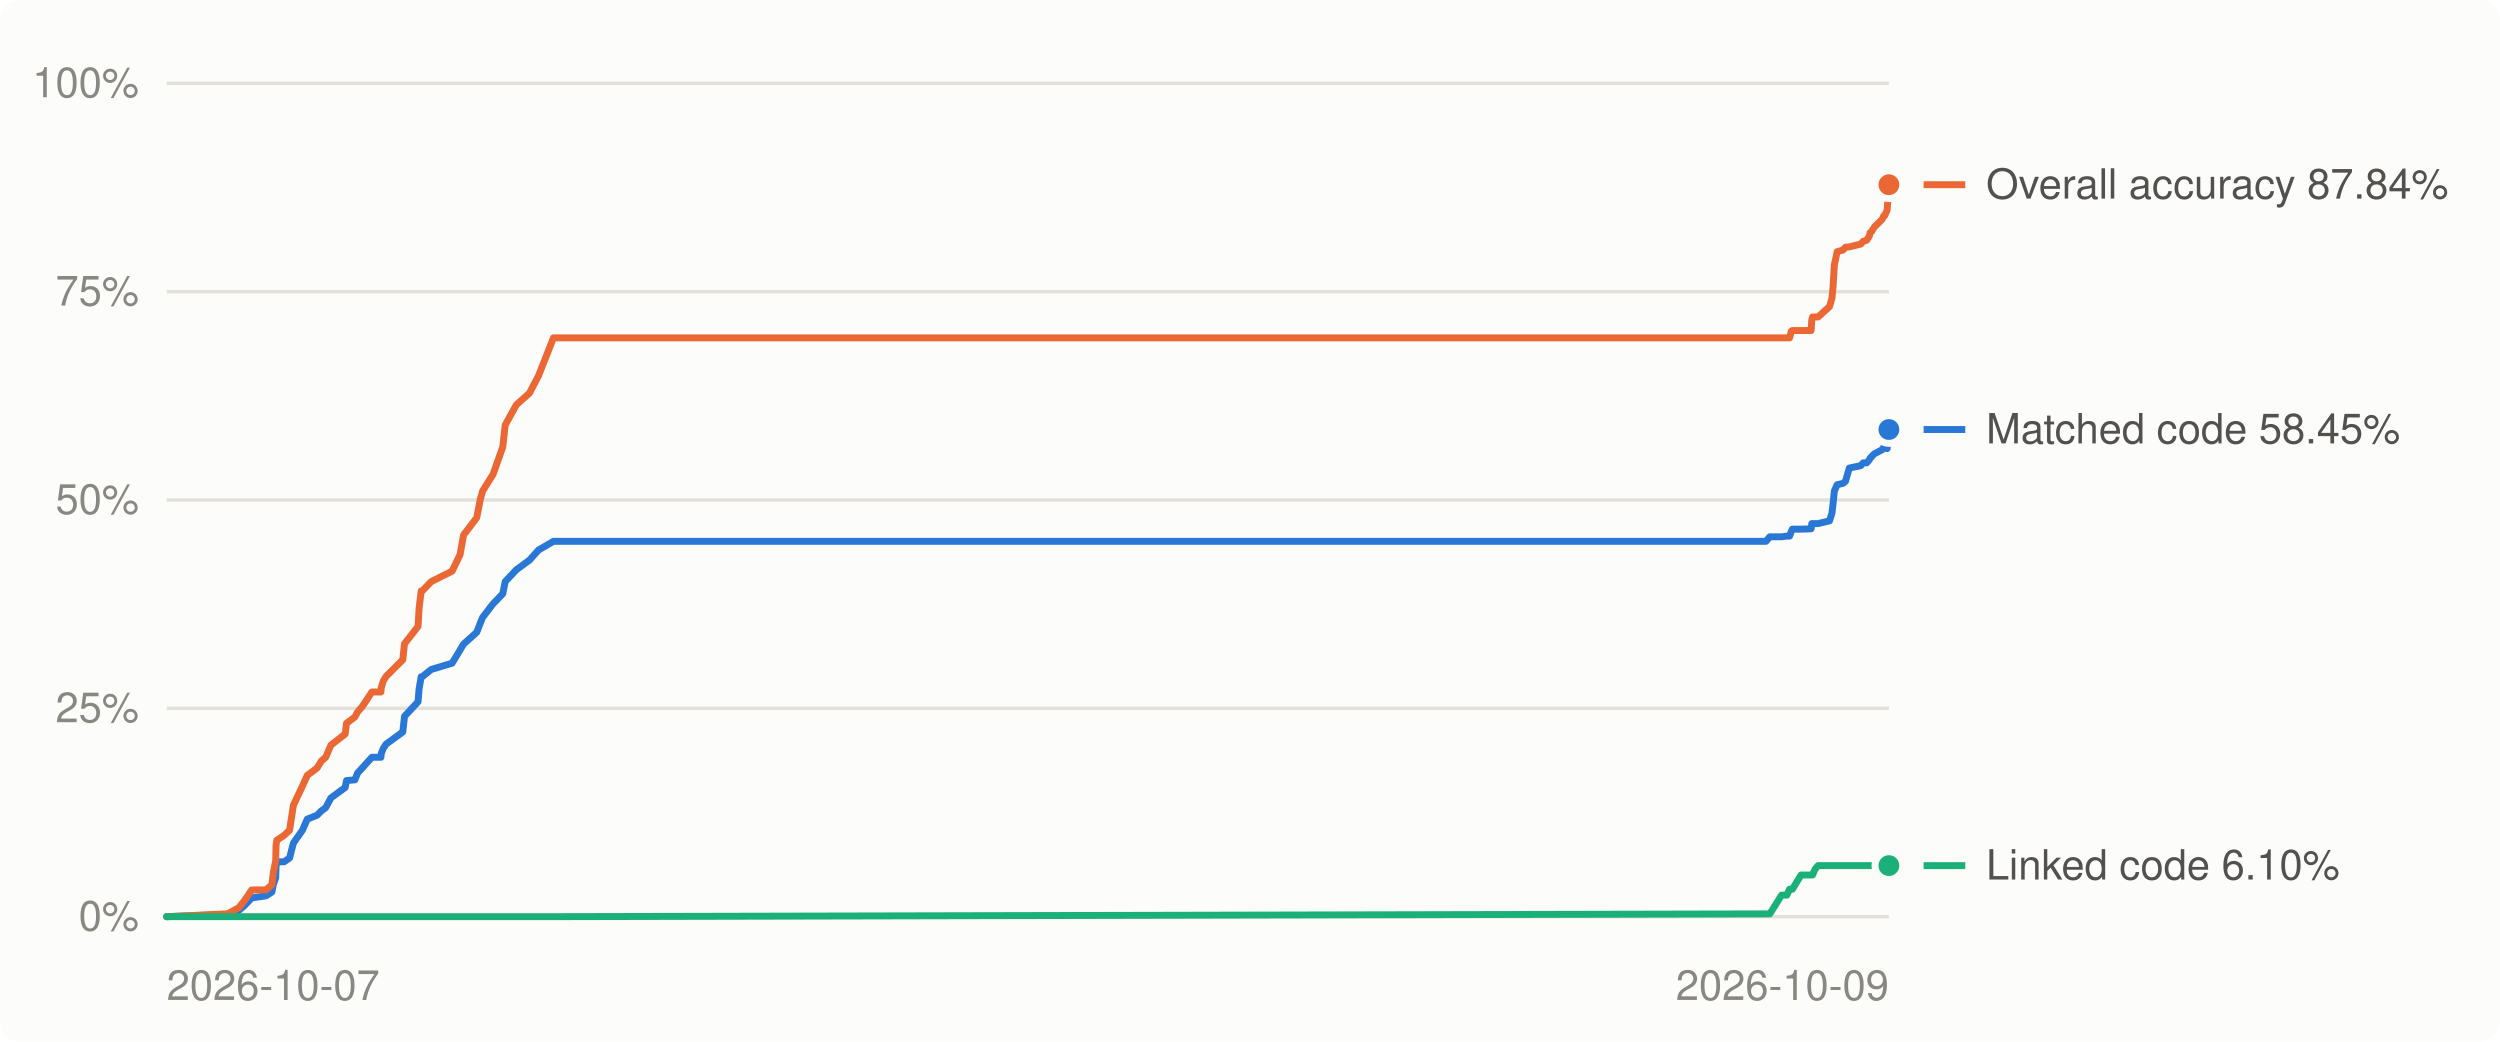
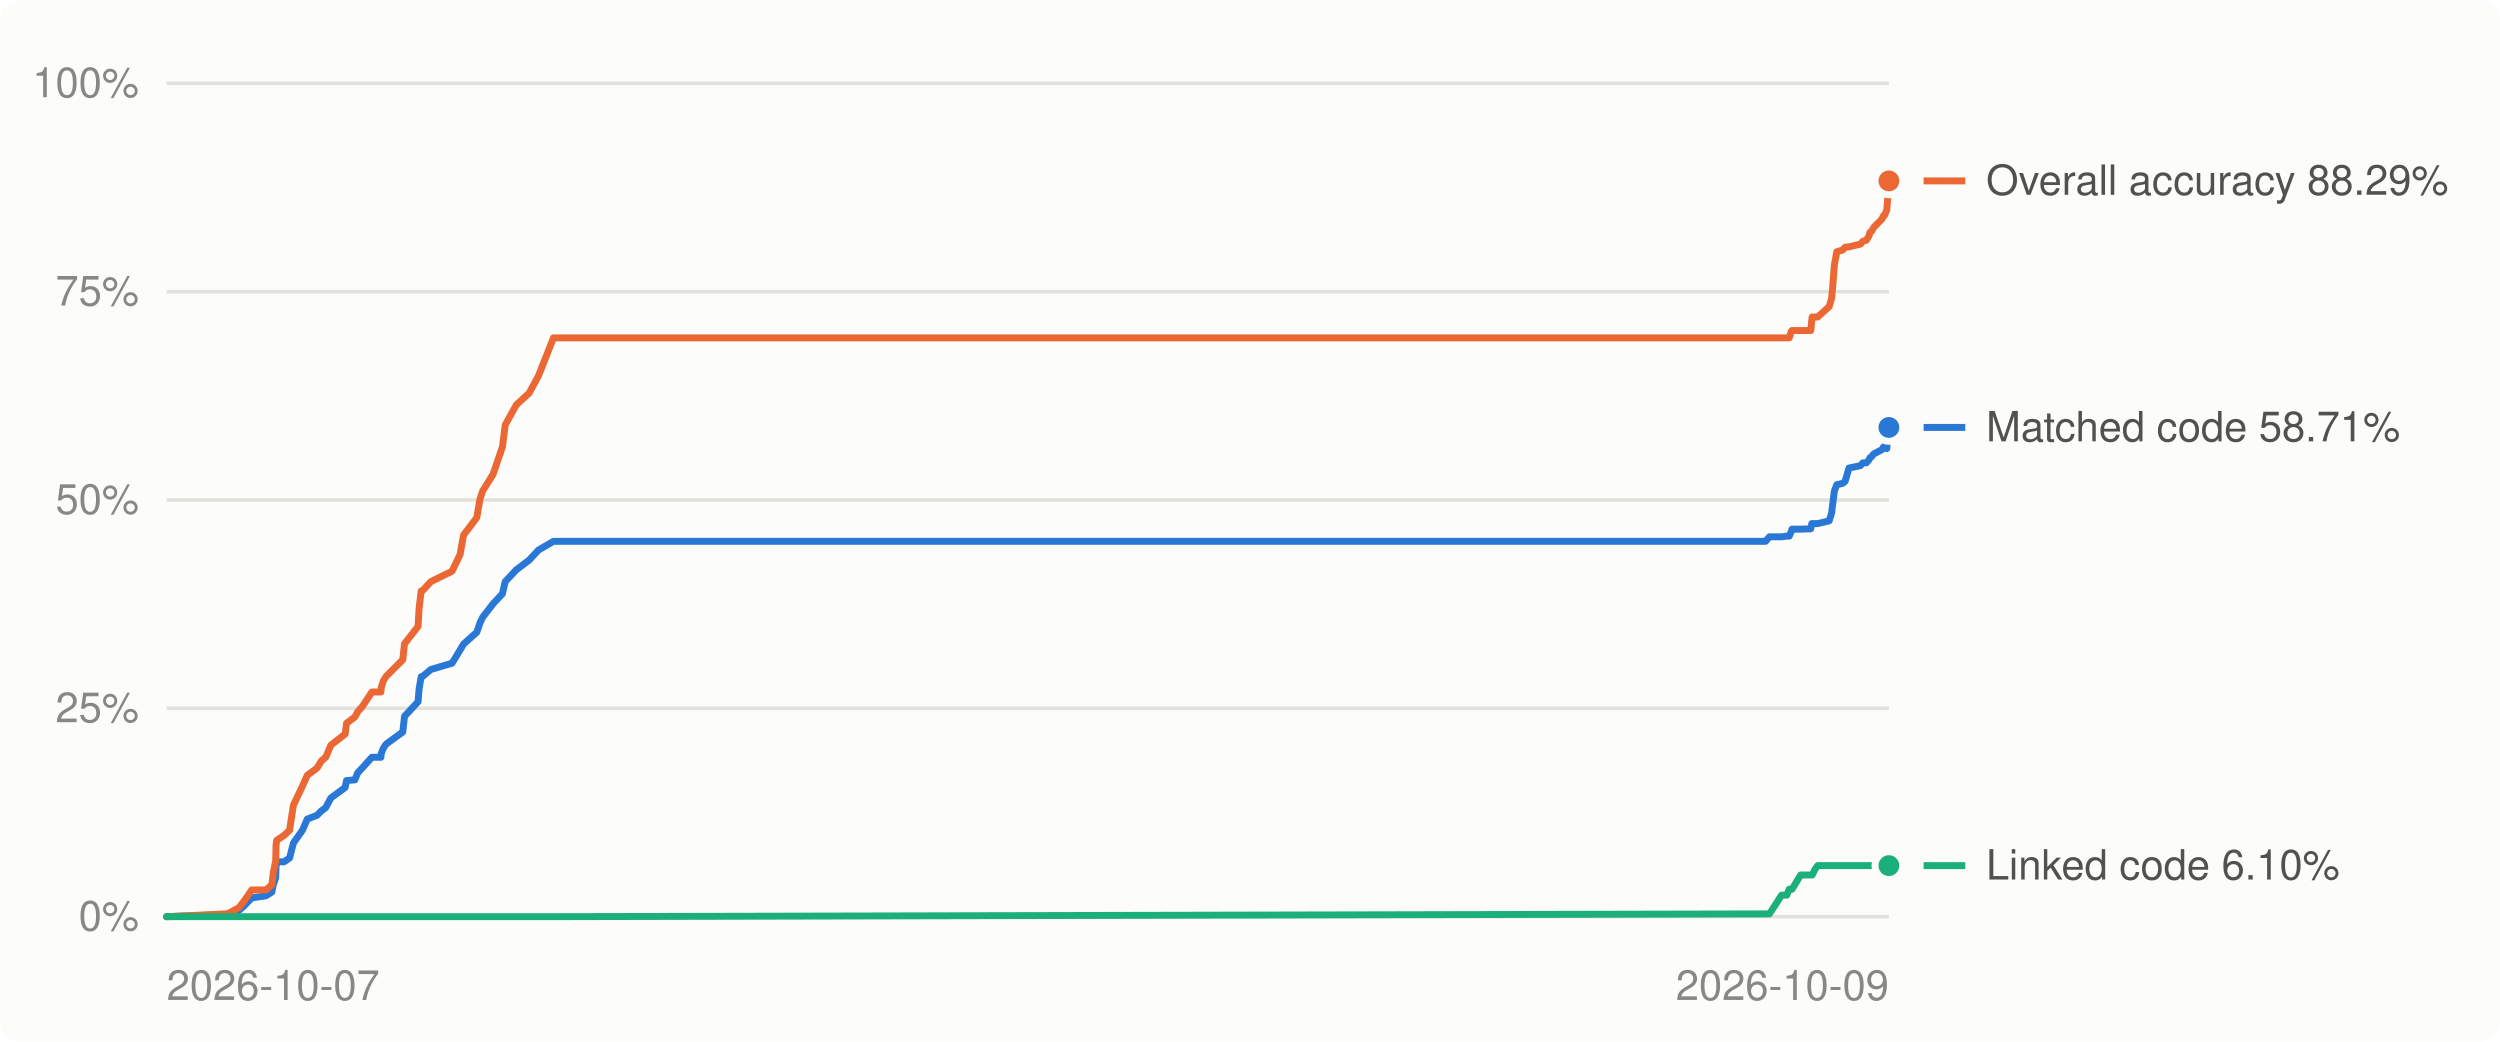
<svg xmlns="http://www.w3.org/2000/svg" viewBox="0 0 720 300" width="720" height="300" role="img" aria-label="Decompilation progress over time">
  <style>
.bg{fill:#fcfcfb}.grid{stroke:#e1e0d9}.muted{fill:#898781}.lbl{fill:#52514e}.ln0{stroke:#2a78d6}.dot0{fill:#2a78d6;stroke:#fcfcfb}.ln1{stroke:#eb6834}.dot1{fill:#eb6834;stroke:#fcfcfb}.ln2{stroke:#1baf7a}.dot2{fill:#1baf7a;stroke:#fcfcfb}
@media (prefers-color-scheme: dark){.bg{fill:#1a1a19}.grid{stroke:#2c2c2a}.muted{fill:#898781}.lbl{fill:#c3c2b7}.ln0{stroke:#3987e5}.dot0{fill:#3987e5;stroke:#1a1a19}.ln1{stroke:#d95926}.dot1{fill:#d95926;stroke:#1a1a19}.ln2{stroke:#199e70}.dot2{fill:#199e70;stroke:#1a1a19}}
text{font:12px -apple-system,BlinkMacSystemFont,'Segoe UI',Helvetica,Arial,sans-serif}
</style>
  <rect class="bg" width="720" height="300" rx="6" />
  <line x1="48" x2="544" y1="264.0" y2="264.0" class="grid" stroke-width="1" />
  <text x="40" y="268.0" class="muted" text-anchor="end">0%</text>
  <line x1="48" x2="544" y1="204.0" y2="204.0" class="grid" stroke-width="1" />
  <text x="40" y="208.0" class="muted" text-anchor="end">25%</text>
  <line x1="48" x2="544" y1="144.0" y2="144.0" class="grid" stroke-width="1" />
  <text x="40" y="148.0" class="muted" text-anchor="end">50%</text>
  <line x1="48" x2="544" y1="84.0" y2="84.0" class="grid" stroke-width="1" />
  <text x="40" y="88.0" class="muted" text-anchor="end">75%</text>
  <line x1="48" x2="544" y1="24.0" y2="24.0" class="grid" stroke-width="1" />
  <text x="40" y="28.0" class="muted" text-anchor="end">100%</text>
  <text class="muted" x="48.0" y="288" text-anchor="start">2026-10-07</text>
  <text class="muted" x="544.0" y="288" text-anchor="end">2026-10-09</text>
-   <polyline points="48.0,264.0 64.9,263.4 65.7,263.3 68.8,262.2 70.3,260.9 72.5,258.6 76.6,258.0 78.3,256.9 78.7,254.8 79.4,252.8 79.5,249.7 79.7,248.2 81.8,248.2 83.4,247.1 84.5,242.8 87.1,239.1 88.5,235.9 91.3,234.8 92.6,233.5 93.8,232.6 95.3,229.8 99.4,226.8 99.8,224.8 102.2,224.6 103.0,222.6 104.4,221.1 107.1,218.1 109.7,218.1 109.8,217.0 110.4,215.5 111.2,214.3 116.0,210.8 116.5,206.3 120.4,202.1 120.7,198.4 121.3,194.9 121.6,194.9 124.2,192.8 130.2,191.0 132.5,187.2 133.5,185.5 137.3,182.1 138.3,179.5 139.0,177.8 142.0,173.9 144.8,171.0 145.5,167.5 148.7,164.1 152.5,161.3 155.1,158.4 159.4,155.9 508.6,155.9 509.7,154.6 513.1,154.6 514.6,154.4 515.4,154.4 515.9,153.0 516.2,152.4 518.7,152.4 521.6,152.3 521.8,150.8 522.0,150.8 522.7,150.8 523.6,150.8 526.9,150.0 527.6,147.8 527.9,145.3 528.3,141.4 529.1,139.6 530.8,139.2 531.5,138.6 532.6,134.8 535.9,134.1 536.6,133.3 537.6,133.3 538.4,132.4 538.6,131.9 539.1,131.5 539.1,131.4 539.5,131.0 539.8,130.7 542.1,129.5 542.5,128.8 542.8,128.7 543.0,128.2 543.5,129.2 543.6,127.6 543.7,127.0 544.0,123.7" fill="none" class="ln0" stroke-width="2" stroke-linejoin="round" stroke-linecap="round" />
-   <polyline points="48.0,264.0 64.9,263.2 65.7,263.1 68.8,261.4 70.3,259.5 72.5,256.3 76.6,256.3 78.3,254.8 78.7,251.4 79.4,247.9 79.5,243.5 79.7,242.0 81.8,240.6 83.4,239.1 84.5,231.9 87.1,226.4 88.5,223.3 91.3,221.2 92.6,219.1 93.8,218.1 95.3,214.6 99.4,211.4 99.8,208.3 102.2,206.5 103.0,205.0 104.4,203.4 107.1,199.3 109.7,199.3 109.8,198.0 110.4,196.1 111.2,194.8 116.0,190.0 116.5,185.4 120.4,180.4 120.7,175.2 121.3,170.2 121.6,170.2 124.2,167.5 130.2,164.5 132.5,159.7 133.5,154.1 137.3,149.1 138.3,143.9 139.0,141.4 142.0,136.6 144.8,128.7 145.5,122.4 148.7,116.6 152.5,113.2 155.1,108.2 159.4,97.3 508.6,97.3 509.7,97.3 513.1,97.3 514.6,97.3 515.4,97.3 515.9,95.4 516.2,95.2 518.7,95.2 521.6,95.2 521.8,92.1 522.0,91.3 522.7,91.3 523.6,91.3 526.9,88.3 527.6,85.9 527.9,82.9 528.3,76.3 529.1,72.5 530.8,72.0 531.5,71.2 532.6,71.1 535.9,70.3 536.6,69.5 537.6,69.2 538.4,67.9 538.6,67.0 539.1,66.6 539.1,66.5 539.5,65.9 539.8,65.4 542.1,63.1 542.5,62.2 542.8,62.1 543.0,61.6 543.5,60.5 543.6,58.9 543.7,57.9 544.0,53.2" fill="none" class="ln1" stroke-width="2" stroke-linejoin="round" stroke-linecap="round" />
-   <polyline points="48.0,264.0 64.9,264.0 65.7,264.0 68.8,264.0 70.3,264.0 72.5,264.0 76.6,264.0 78.3,264.0 78.7,264.0 79.4,264.0 79.5,264.0 79.7,264.0 81.8,264.0 83.4,264.0 84.5,264.0 87.1,264.0 88.5,264.0 91.3,264.0 92.6,264.0 93.8,264.0 95.3,264.0 99.4,264.0 99.8,264.0 102.2,264.0 103.0,264.0 104.4,264.0 107.1,264.0 109.7,264.0 109.8,264.0 110.4,264.0 111.2,264.0 116.0,264.0 116.5,264.0 120.4,264.0 120.7,264.0 121.3,264.0 121.6,264.0 124.2,264.0 130.2,264.0 132.5,264.0 133.5,264.0 137.3,264.0 138.3,264.0 139.0,264.0 142.0,264.0 144.8,264.0 145.5,264.0 148.7,264.0 152.5,264.0 155.1,264.0 159.4,264.0 508.6,263.2 509.7,263.2 513.1,257.8 514.6,257.8 515.4,256.1 515.9,256.1 516.2,256.1 518.7,252.0 521.6,252.0 521.8,252.0 522.0,252.0 522.7,250.4 523.6,249.3 526.9,249.3 527.6,249.3 527.9,249.3 528.3,249.3 529.1,249.3 530.8,249.3 531.5,249.3 532.6,249.3 535.9,249.3 536.6,249.3 537.6,249.3 538.4,249.3 538.6,249.3 539.1,249.3 539.1,249.3 539.5,249.3 539.8,249.3 542.1,249.3 542.5,249.3 542.8,249.3 543.0,249.3 543.5,249.3 543.6,249.3 543.7,249.3 544.0,249.3" fill="none" class="ln2" stroke-width="2" stroke-linejoin="round" stroke-linecap="round" />
-   <circle cx="544.0" cy="123.7" r="4" class="dot0" stroke-width="2" />
-   <circle cx="544.0" cy="53.2" r="4" class="dot1" stroke-width="2" />
+   <polyline points="48.0,264.0 64.9,263.4 65.7,263.3 68.8,262.2 70.3,260.9 72.5,258.6 76.6,258.0 78.3,256.9 78.7,254.8 79.4,252.8 79.5,249.7 79.7,248.2 81.8,248.2 83.4,247.1 84.5,242.8 87.1,239.1 88.5,235.9 91.3,234.8 92.6,233.5 93.8,232.6 95.3,229.8 99.4,226.8 99.8,224.8 102.2,224.6 103.0,222.6 104.4,221.1 107.1,218.1 109.7,218.1 109.8,217.0 110.4,215.5 111.2,214.3 116.0,210.8 116.5,206.3 120.4,202.1 120.7,198.4 121.3,194.9 121.6,194.9 124.1,192.8 130.2,191.0 132.5,187.2 133.5,185.5 137.3,182.1 138.2,179.5 139.0,177.8 142.0,173.9 144.7,171.0 145.5,167.5 148.7,164.1 152.4,161.3 155.1,158.4 159.4,155.9 508.5,155.9 509.6,154.6 513.1,154.6 514.6,154.4 515.3,154.4 515.9,153.0 516.1,152.4 518.6,152.4 521.5,152.3 521.8,150.8 521.9,150.8 522.7,150.8 523.5,150.8 526.8,150.0 527.5,147.8 527.8,145.3 528.3,141.4 529.0,139.6 530.7,139.2 531.4,138.6 532.5,134.8 535.8,134.1 536.5,133.3 537.5,133.3 538.3,132.4 538.5,131.9 539.0,131.5 539.1,131.4 539.4,131.0 539.7,130.7 542.0,129.5 542.4,128.8 542.7,128.7 542.9,128.2 543.4,129.2 543.5,127.6 543.6,127.0 543.9,123.7 544.0,123.1" fill="none" class="ln0" stroke-width="2" stroke-linejoin="round" stroke-linecap="round" />
+   <polyline points="48.0,264.0 64.9,263.2 65.7,263.1 68.8,261.4 70.3,259.5 72.5,256.3 76.6,256.3 78.3,254.8 78.7,251.4 79.4,247.9 79.5,243.5 79.7,242.0 81.8,240.6 83.4,239.1 84.5,231.9 87.1,226.4 88.5,223.3 91.3,221.2 92.6,219.1 93.8,218.1 95.3,214.6 99.4,211.4 99.8,208.3 102.2,206.5 103.0,205.0 104.4,203.4 107.1,199.3 109.7,199.3 109.8,198.0 110.4,196.1 111.2,194.8 116.0,190.0 116.5,185.4 120.4,180.4 120.7,175.2 121.3,170.2 121.6,170.2 124.1,167.5 130.2,164.5 132.5,159.7 133.5,154.1 137.3,149.1 138.2,143.9 139.0,141.4 142.0,136.6 144.7,128.7 145.5,122.4 148.7,116.6 152.4,113.2 155.1,108.2 159.4,97.3 508.5,97.3 509.6,97.3 513.1,97.3 514.6,97.3 515.3,97.3 515.9,95.4 516.1,95.2 518.6,95.2 521.5,95.2 521.8,92.1 521.9,91.3 522.7,91.3 523.5,91.3 526.8,88.3 527.5,85.9 527.8,82.9 528.3,76.3 529.0,72.5 530.7,72.0 531.4,71.2 532.5,71.1 535.8,70.3 536.5,69.5 537.5,69.2 538.3,67.9 538.5,67.0 539.0,66.6 539.1,66.5 539.4,65.9 539.7,65.4 542.0,63.1 542.4,62.2 542.7,62.1 542.9,61.6 543.4,60.5 543.5,58.9 543.6,57.9 543.9,53.2 544.0,52.1" fill="none" class="ln1" stroke-width="2" stroke-linejoin="round" stroke-linecap="round" />
+   <polyline points="48.0,264.0 64.9,264.0 65.7,264.0 68.8,264.0 70.3,264.0 72.5,264.0 76.6,264.0 78.3,264.0 78.7,264.0 79.4,264.0 79.5,264.0 79.7,264.0 81.8,264.0 83.4,264.0 84.5,264.0 87.1,264.0 88.5,264.0 91.3,264.0 92.6,264.0 93.8,264.0 95.3,264.0 99.4,264.0 99.8,264.0 102.2,264.0 103.0,264.0 104.4,264.0 107.1,264.0 109.7,264.0 109.8,264.0 110.4,264.0 111.2,264.0 116.0,264.0 116.5,264.0 120.4,264.0 120.7,264.0 121.3,264.0 121.6,264.0 124.1,264.0 130.2,264.0 132.5,264.0 133.5,264.0 137.3,264.0 138.2,264.0 139.0,264.0 142.0,264.0 144.7,264.0 145.5,264.0 148.7,264.0 152.4,264.0 155.1,264.0 159.4,264.0 508.5,263.2 509.6,263.2 513.1,257.8 514.6,257.8 515.3,256.1 515.9,256.1 516.1,256.1 518.6,252.0 521.5,252.0 521.8,252.0 521.9,252.0 522.7,250.4 523.5,249.3 526.8,249.3 527.5,249.3 527.8,249.3 528.3,249.3 529.0,249.3 530.7,249.3 531.4,249.3 532.5,249.3 535.8,249.3 536.5,249.3 537.5,249.3 538.3,249.3 538.5,249.3 539.0,249.3 539.1,249.3 539.4,249.3 539.7,249.3 542.0,249.3 542.4,249.3 542.7,249.3 542.9,249.3 543.4,249.3 543.5,249.3 543.6,249.3 543.9,249.3 544.0,249.3" fill="none" class="ln2" stroke-width="2" stroke-linejoin="round" stroke-linecap="round" />
+   <circle cx="544.0" cy="123.1" r="4" class="dot0" stroke-width="2" />
+   <circle cx="544.0" cy="52.1" r="4" class="dot1" stroke-width="2" />
  <circle cx="544.0" cy="249.3" r="4" class="dot2" stroke-width="2" />
  <line x1="554" x2="566" y1="249.3" y2="249.3" class="ln2" stroke-width="2" />
  <text class="lbl" x="572" y="253.3">Linked code 6.10%</text>
-   <line x1="554" x2="566" y1="123.7" y2="123.7" class="ln0" stroke-width="2" />
-   <text class="lbl" x="572" y="127.7">Matched code 58.45%</text>
-   <line x1="554" x2="566" y1="53.2" y2="53.2" class="ln1" stroke-width="2" />
-   <text class="lbl" x="572" y="57.2">Overall accuracy 87.84%</text>
+   <line x1="554" x2="566" y1="123.1" y2="123.1" class="ln0" stroke-width="2" />
+   <text class="lbl" x="572" y="127.1">Matched code 58.71%</text>
+   <line x1="554" x2="566" y1="52.1" y2="52.1" class="ln1" stroke-width="2" />
+   <text class="lbl" x="572" y="56.1">Overall accuracy 88.29%</text>
</svg>
